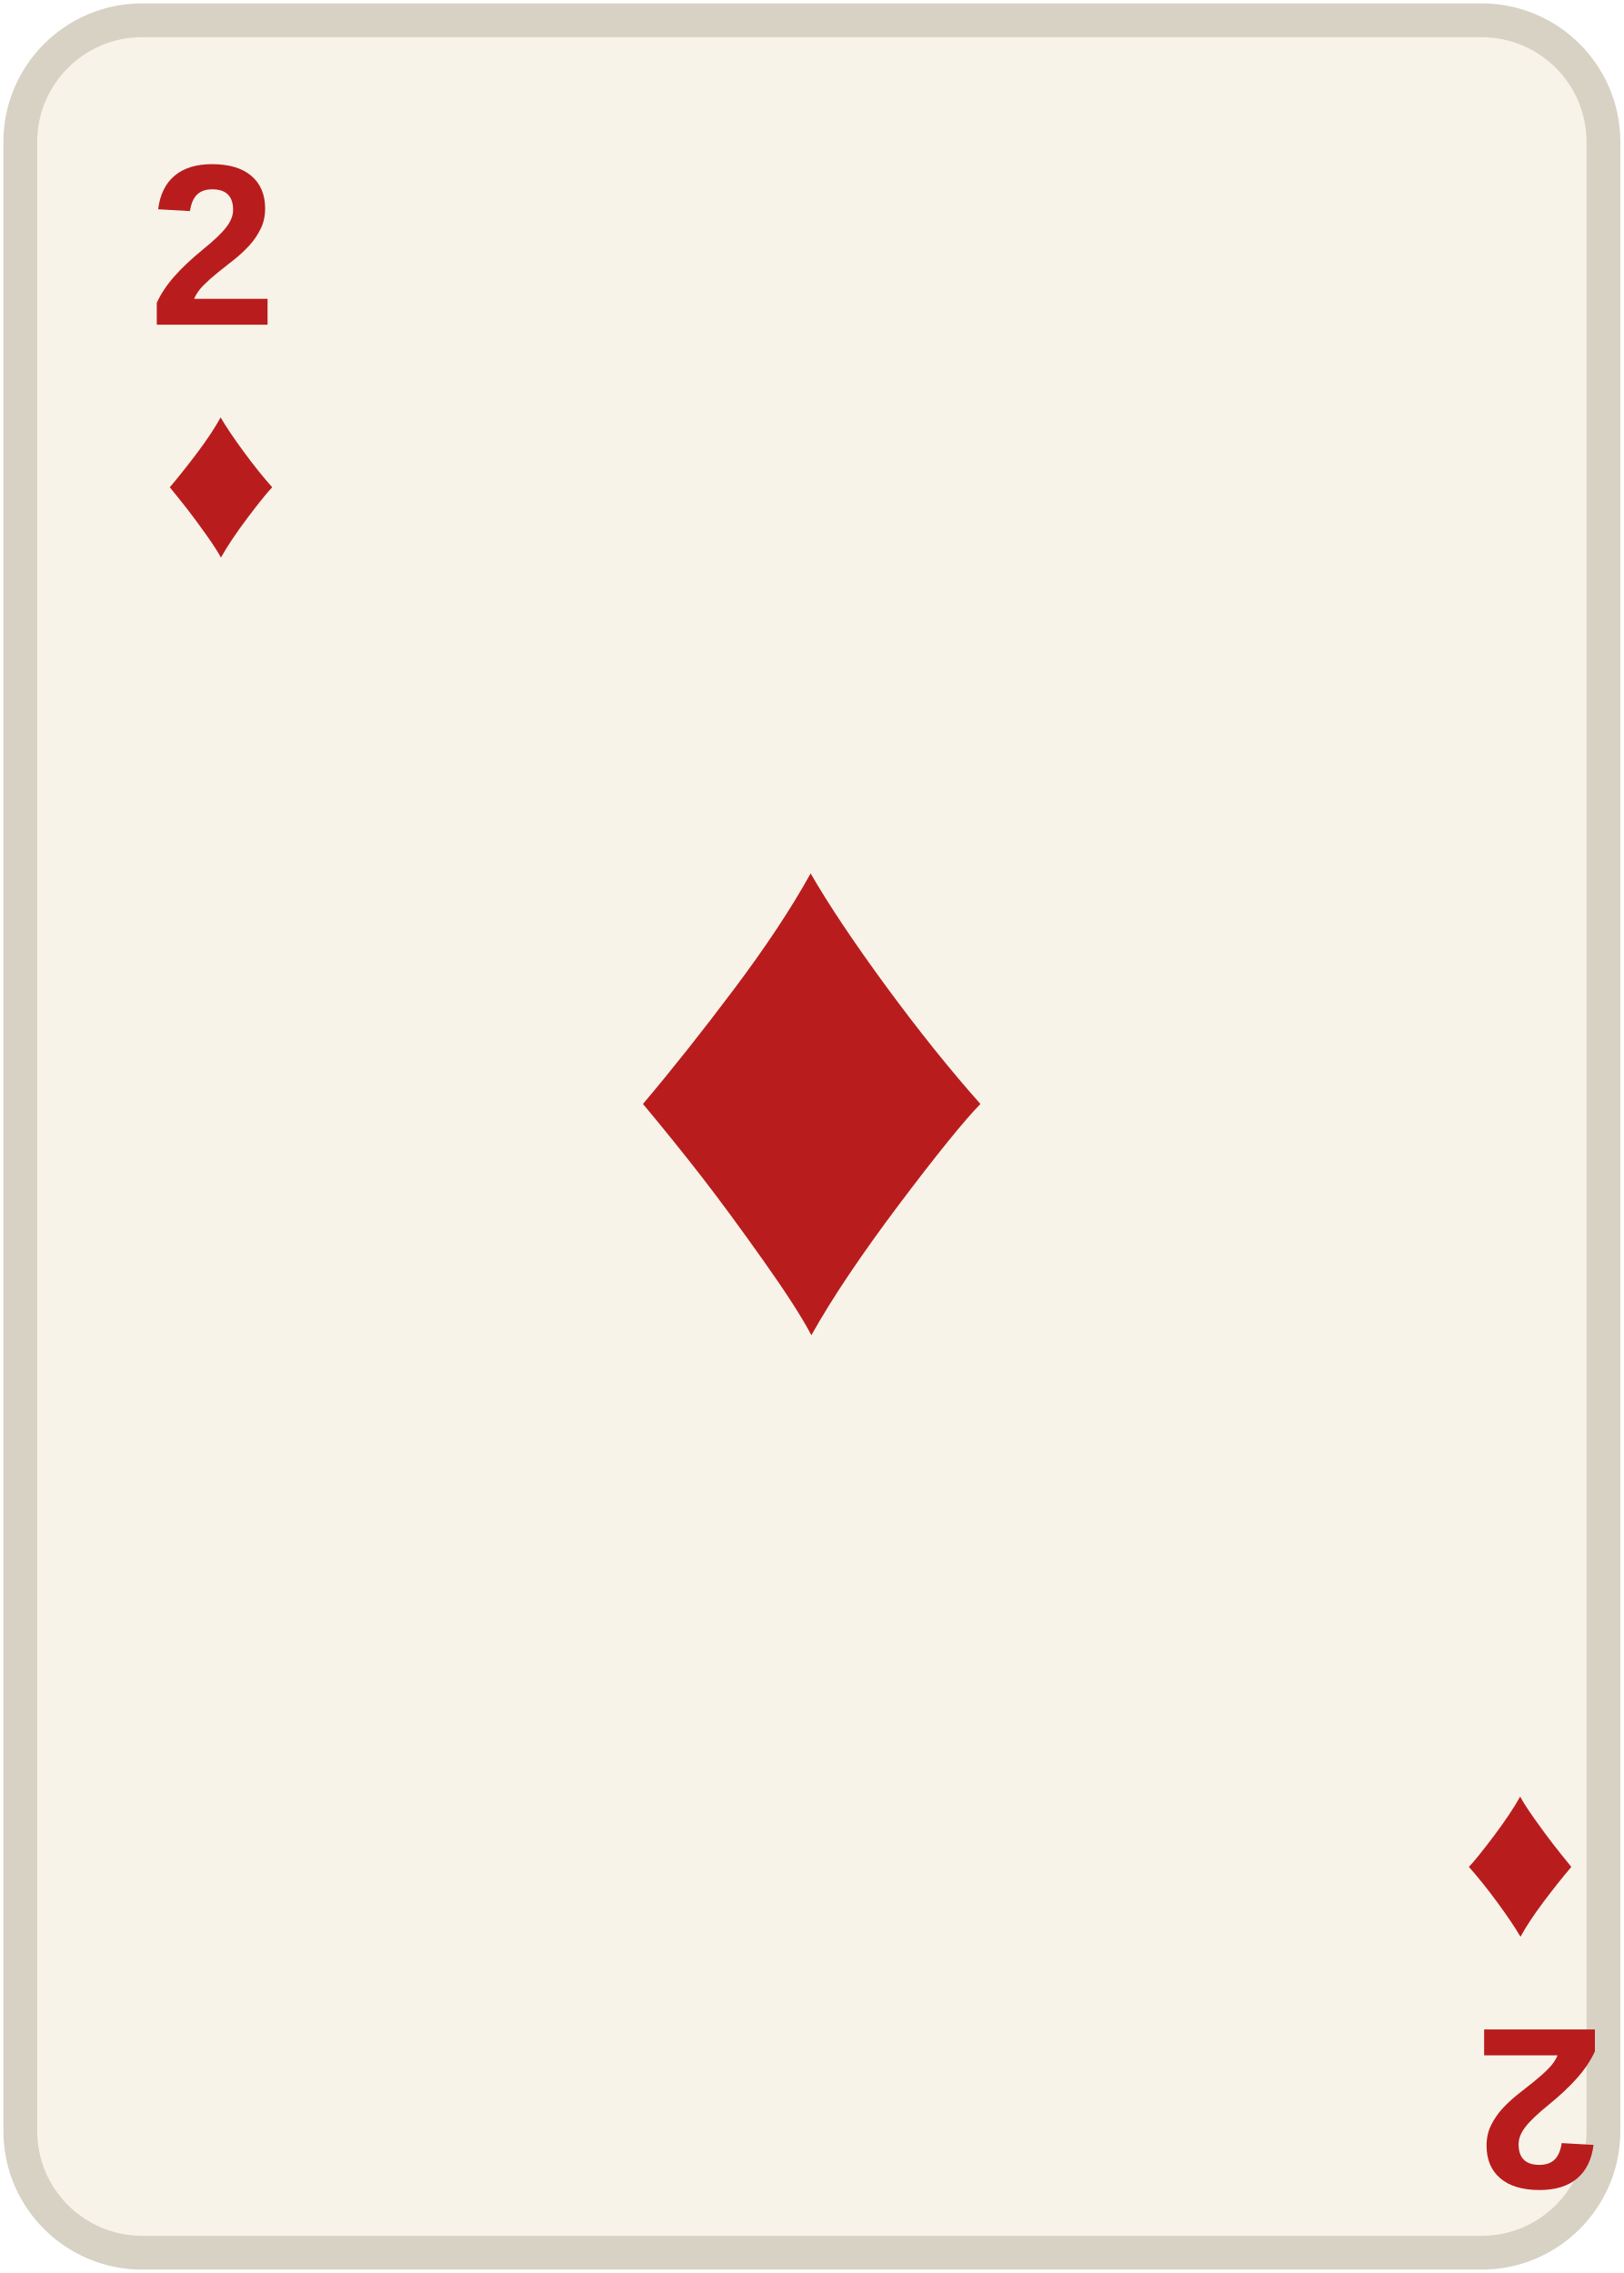
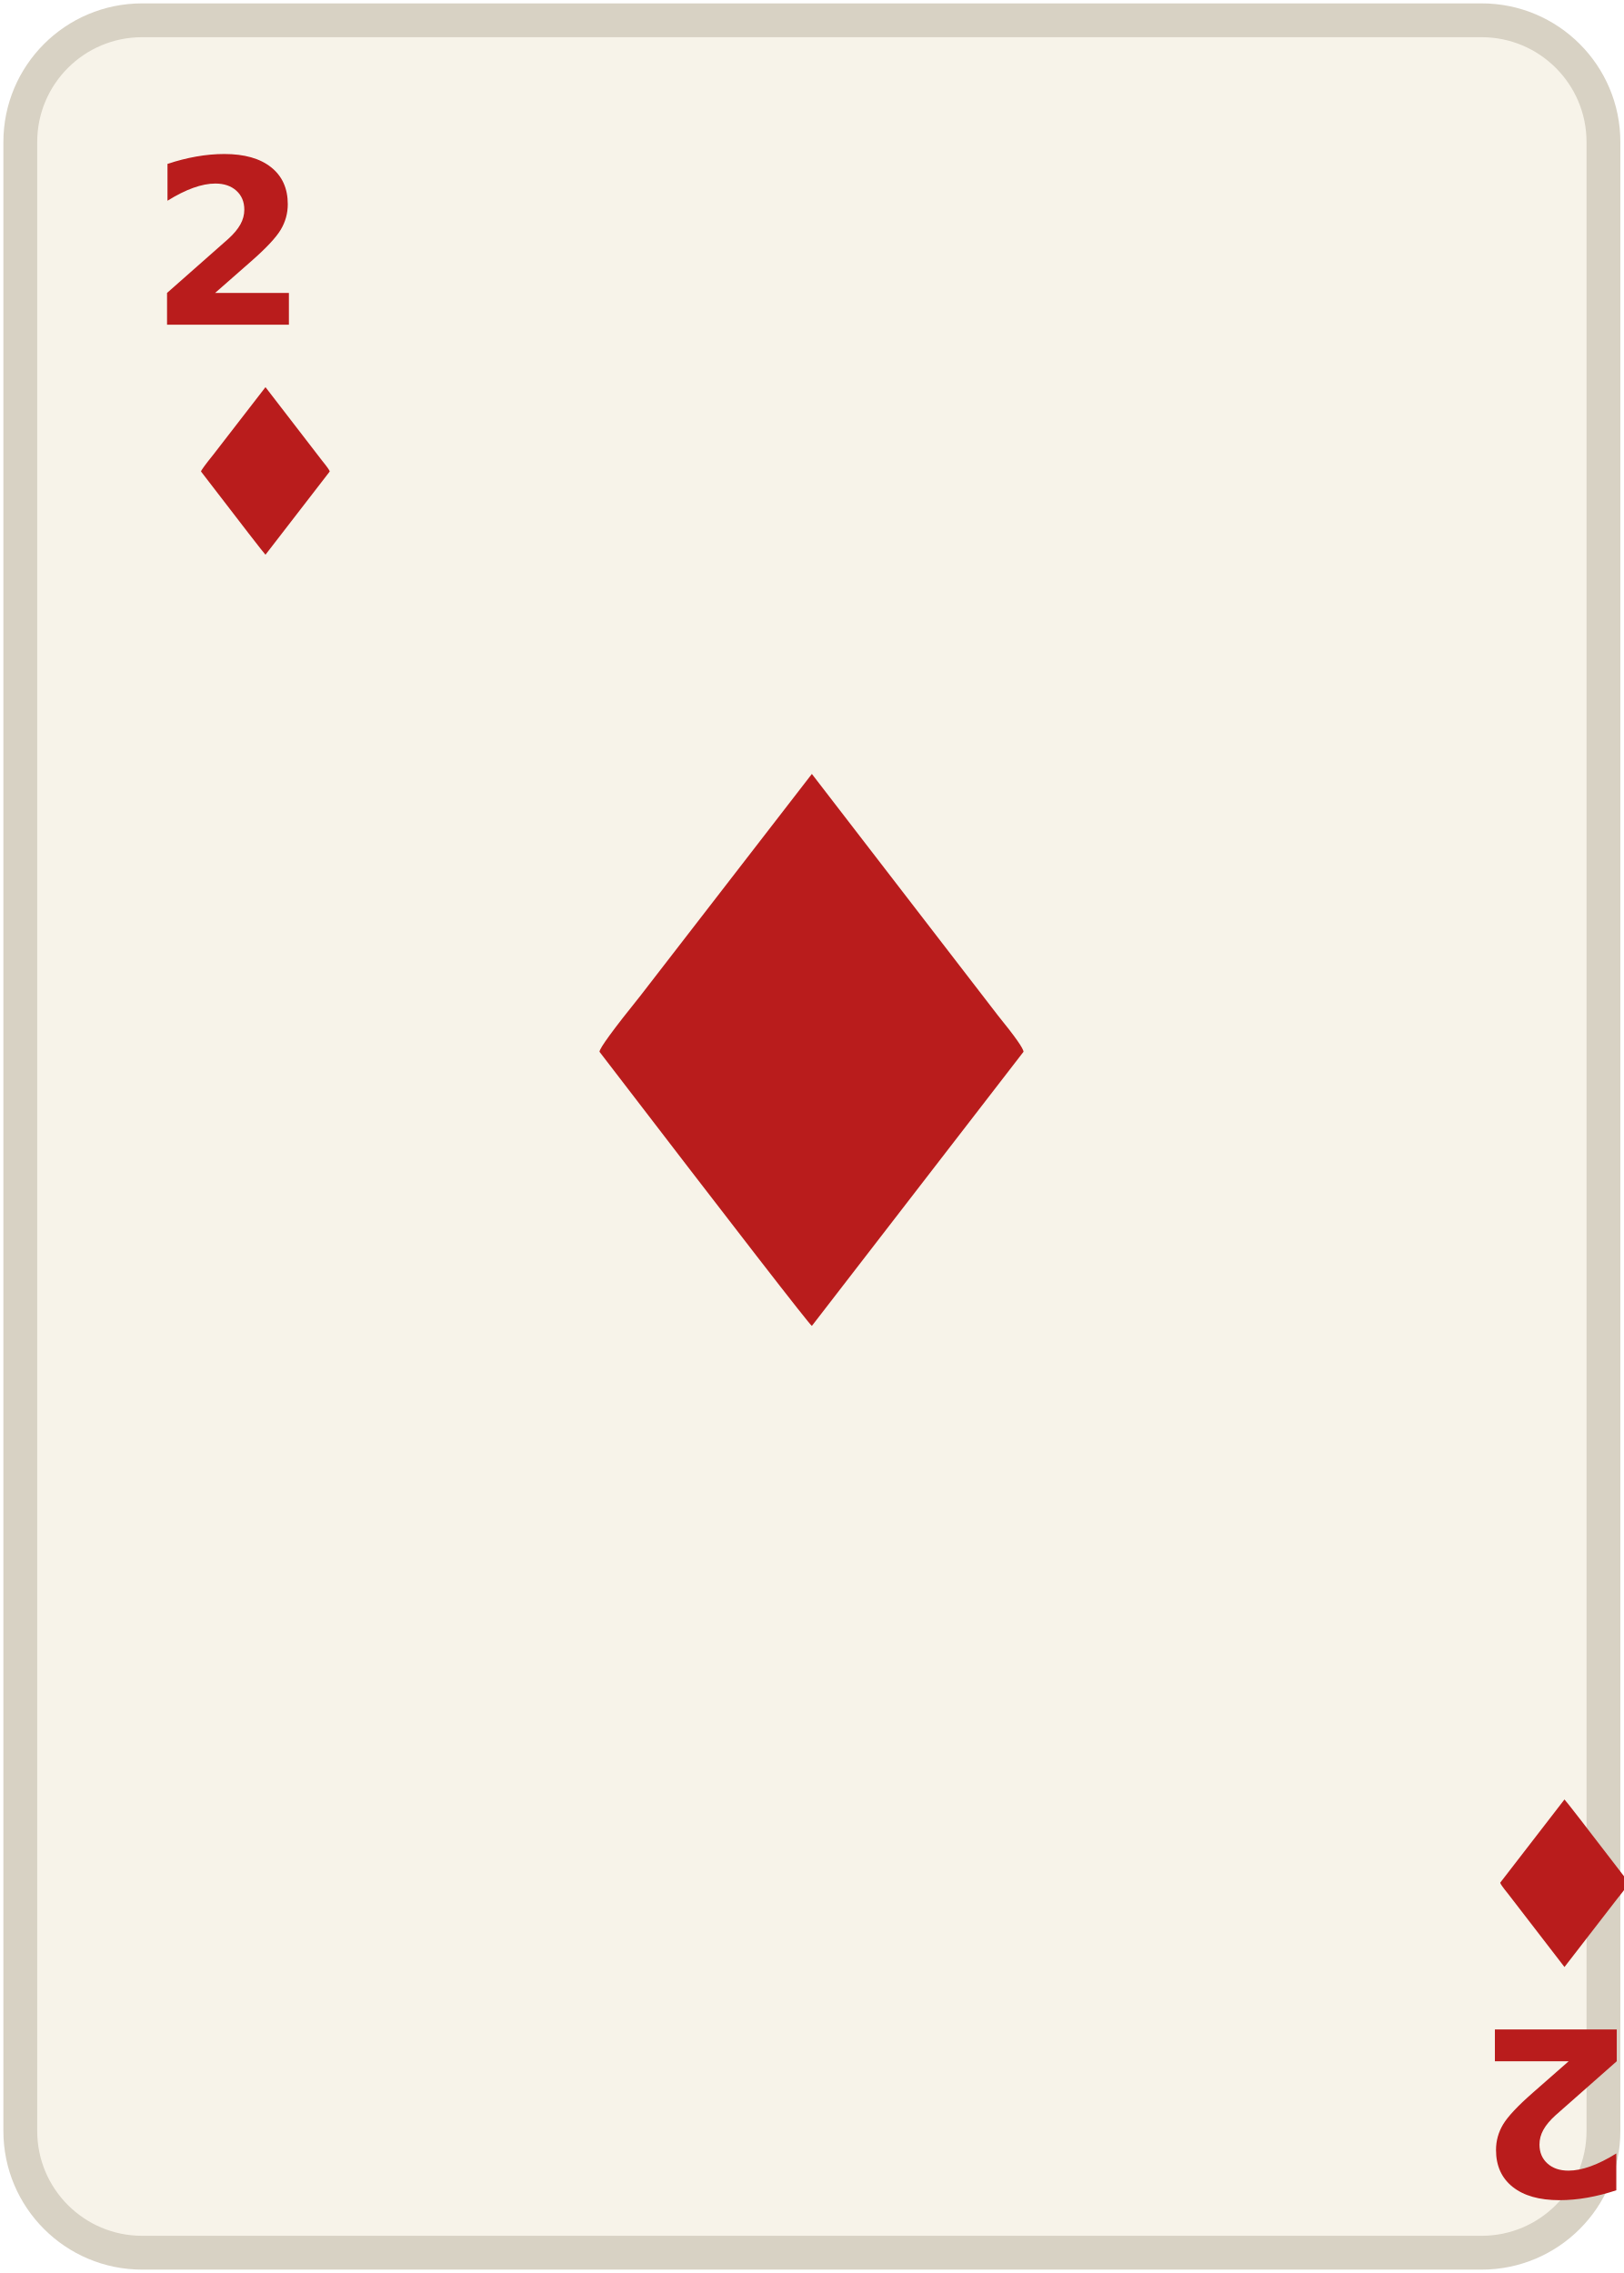
<svg xmlns="http://www.w3.org/2000/svg" width="240" height="336" viewBox="0 0 240 336">
  <rect x="3" y="3" width="234" height="330" rx="18" fill="#F7F3E9" stroke="#D8D2C4" stroke-width="5" />
-   <text x="22" y="48" font-family="Arial, sans-serif" font-size="34" font-weight="700" fill="#B91C1C">2</text>
-   <text x="24" y="82" font-family="Arial, sans-serif" font-size="34" fill="#B91C1C">♦</text>
-   <text x="218" y="300" text-anchor="end" font-family="Arial, sans-serif" font-size="34" font-weight="700" fill="#B91C1C" transform="rotate(180 218 300)">2</text>
-   <text x="216" y="266" text-anchor="end" font-family="Arial, sans-serif" font-size="34" fill="#B91C1C" transform="rotate(180 216 266)">♦</text>
-   <text x="120.0" y="196.0" text-anchor="middle" font-family="Arial, sans-serif" font-size="112" fill="#B91C1C">♦</text>
+   <g transform="">
+     <path d="M590 283H1247V0H162V283L707 764Q780 830 815.0 893.0Q850 956 850 1024Q850 1129 779.5 1193.0Q709 1257 592 1257Q502 1257 395.0 1218.5Q288 1180 166 1104V1432Q296 1475 423.0 1497.5Q550 1520 672 1520Q940 1520 1088.5 1402.0Q1237 1284 1237 1073Q1237 951 1174.0 845.5Q1111 740 909 563Z" transform="translate(22 48) scale(0.0166016 -0.0166016)" fill="#B91C1C" />
+   </g>
+   <g transform="">
+     <path d="M918 1492 1421 839Q1490 754 1490 741L918 0Q906 8 344 741Q344 755 455 893Z" transform="translate(24 82) scale(0.0166016 -0.0166016)" fill="#B91C1C" />
+   </g>
+   <g transform="rotate(180 218 300)">
+     <path d="M590 283H1247V0H162V283L707 764Q780 830 815.0 893.0Q850 956 850 1024Q850 1129 779.5 1193.0Q709 1257 592 1257Q502 1257 395.0 1218.5Q288 1180 166 1104V1432Q296 1475 423.0 1497.5Q550 1520 672 1520Q940 1520 1088.5 1402.0Q1237 1284 1237 1073Q1237 951 1174.0 845.5Q1111 740 909 563Z" transform="translate(194.343 300) scale(0.0166016 -0.0166016)" fill="#B91C1C" />
+   </g>
+   <g transform="rotate(180 216 266)">
+     <path d="M918 1492 1421 839Q1490 754 1490 741L918 0Q906 8 344 741Q344 755 455 893Z" transform="translate(185.52 266) scale(0.0166016 -0.0166016)" fill="#B91C1C" />
+   </g>
+   <g transform="">
+     <path d="M918 1492 1421 839Q1490 754 1490 741L918 0Q906 8 344 741Q344 755 455 893Z" transform="translate(69.7969 196) scale(0.0546875 -0.0546875)" fill="#B91C1C" />
+   </g>
</svg>
